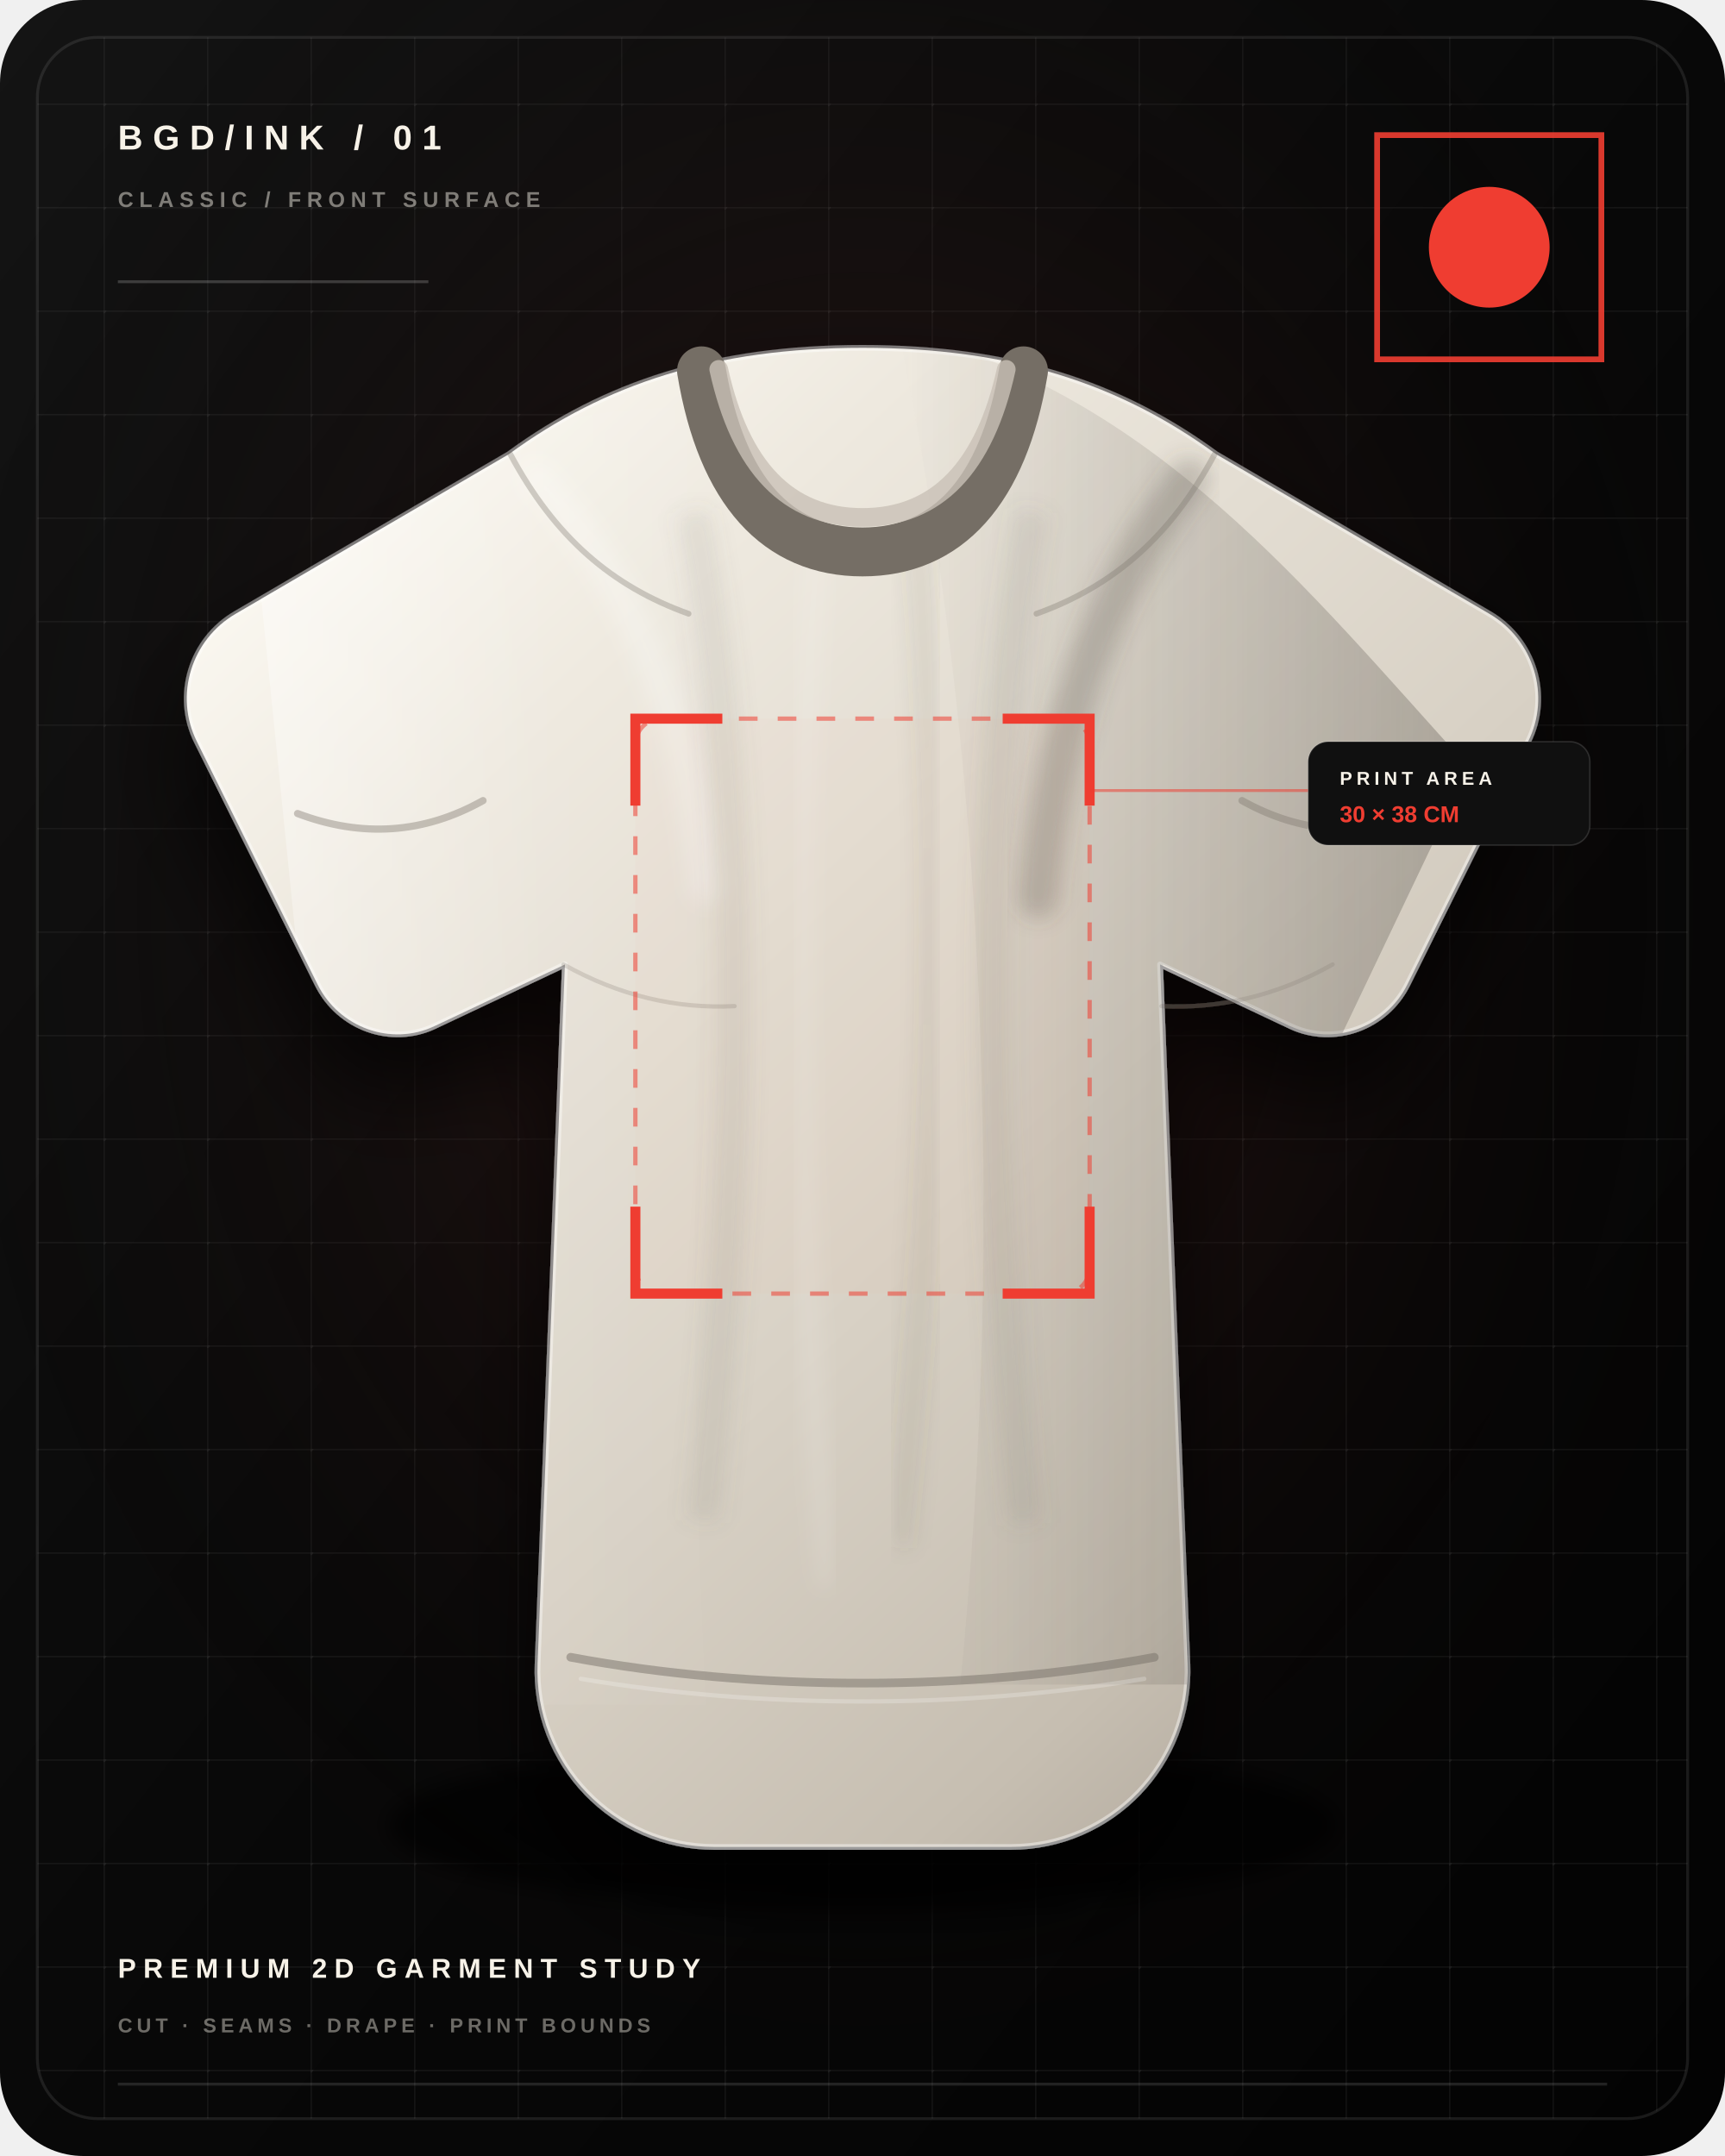
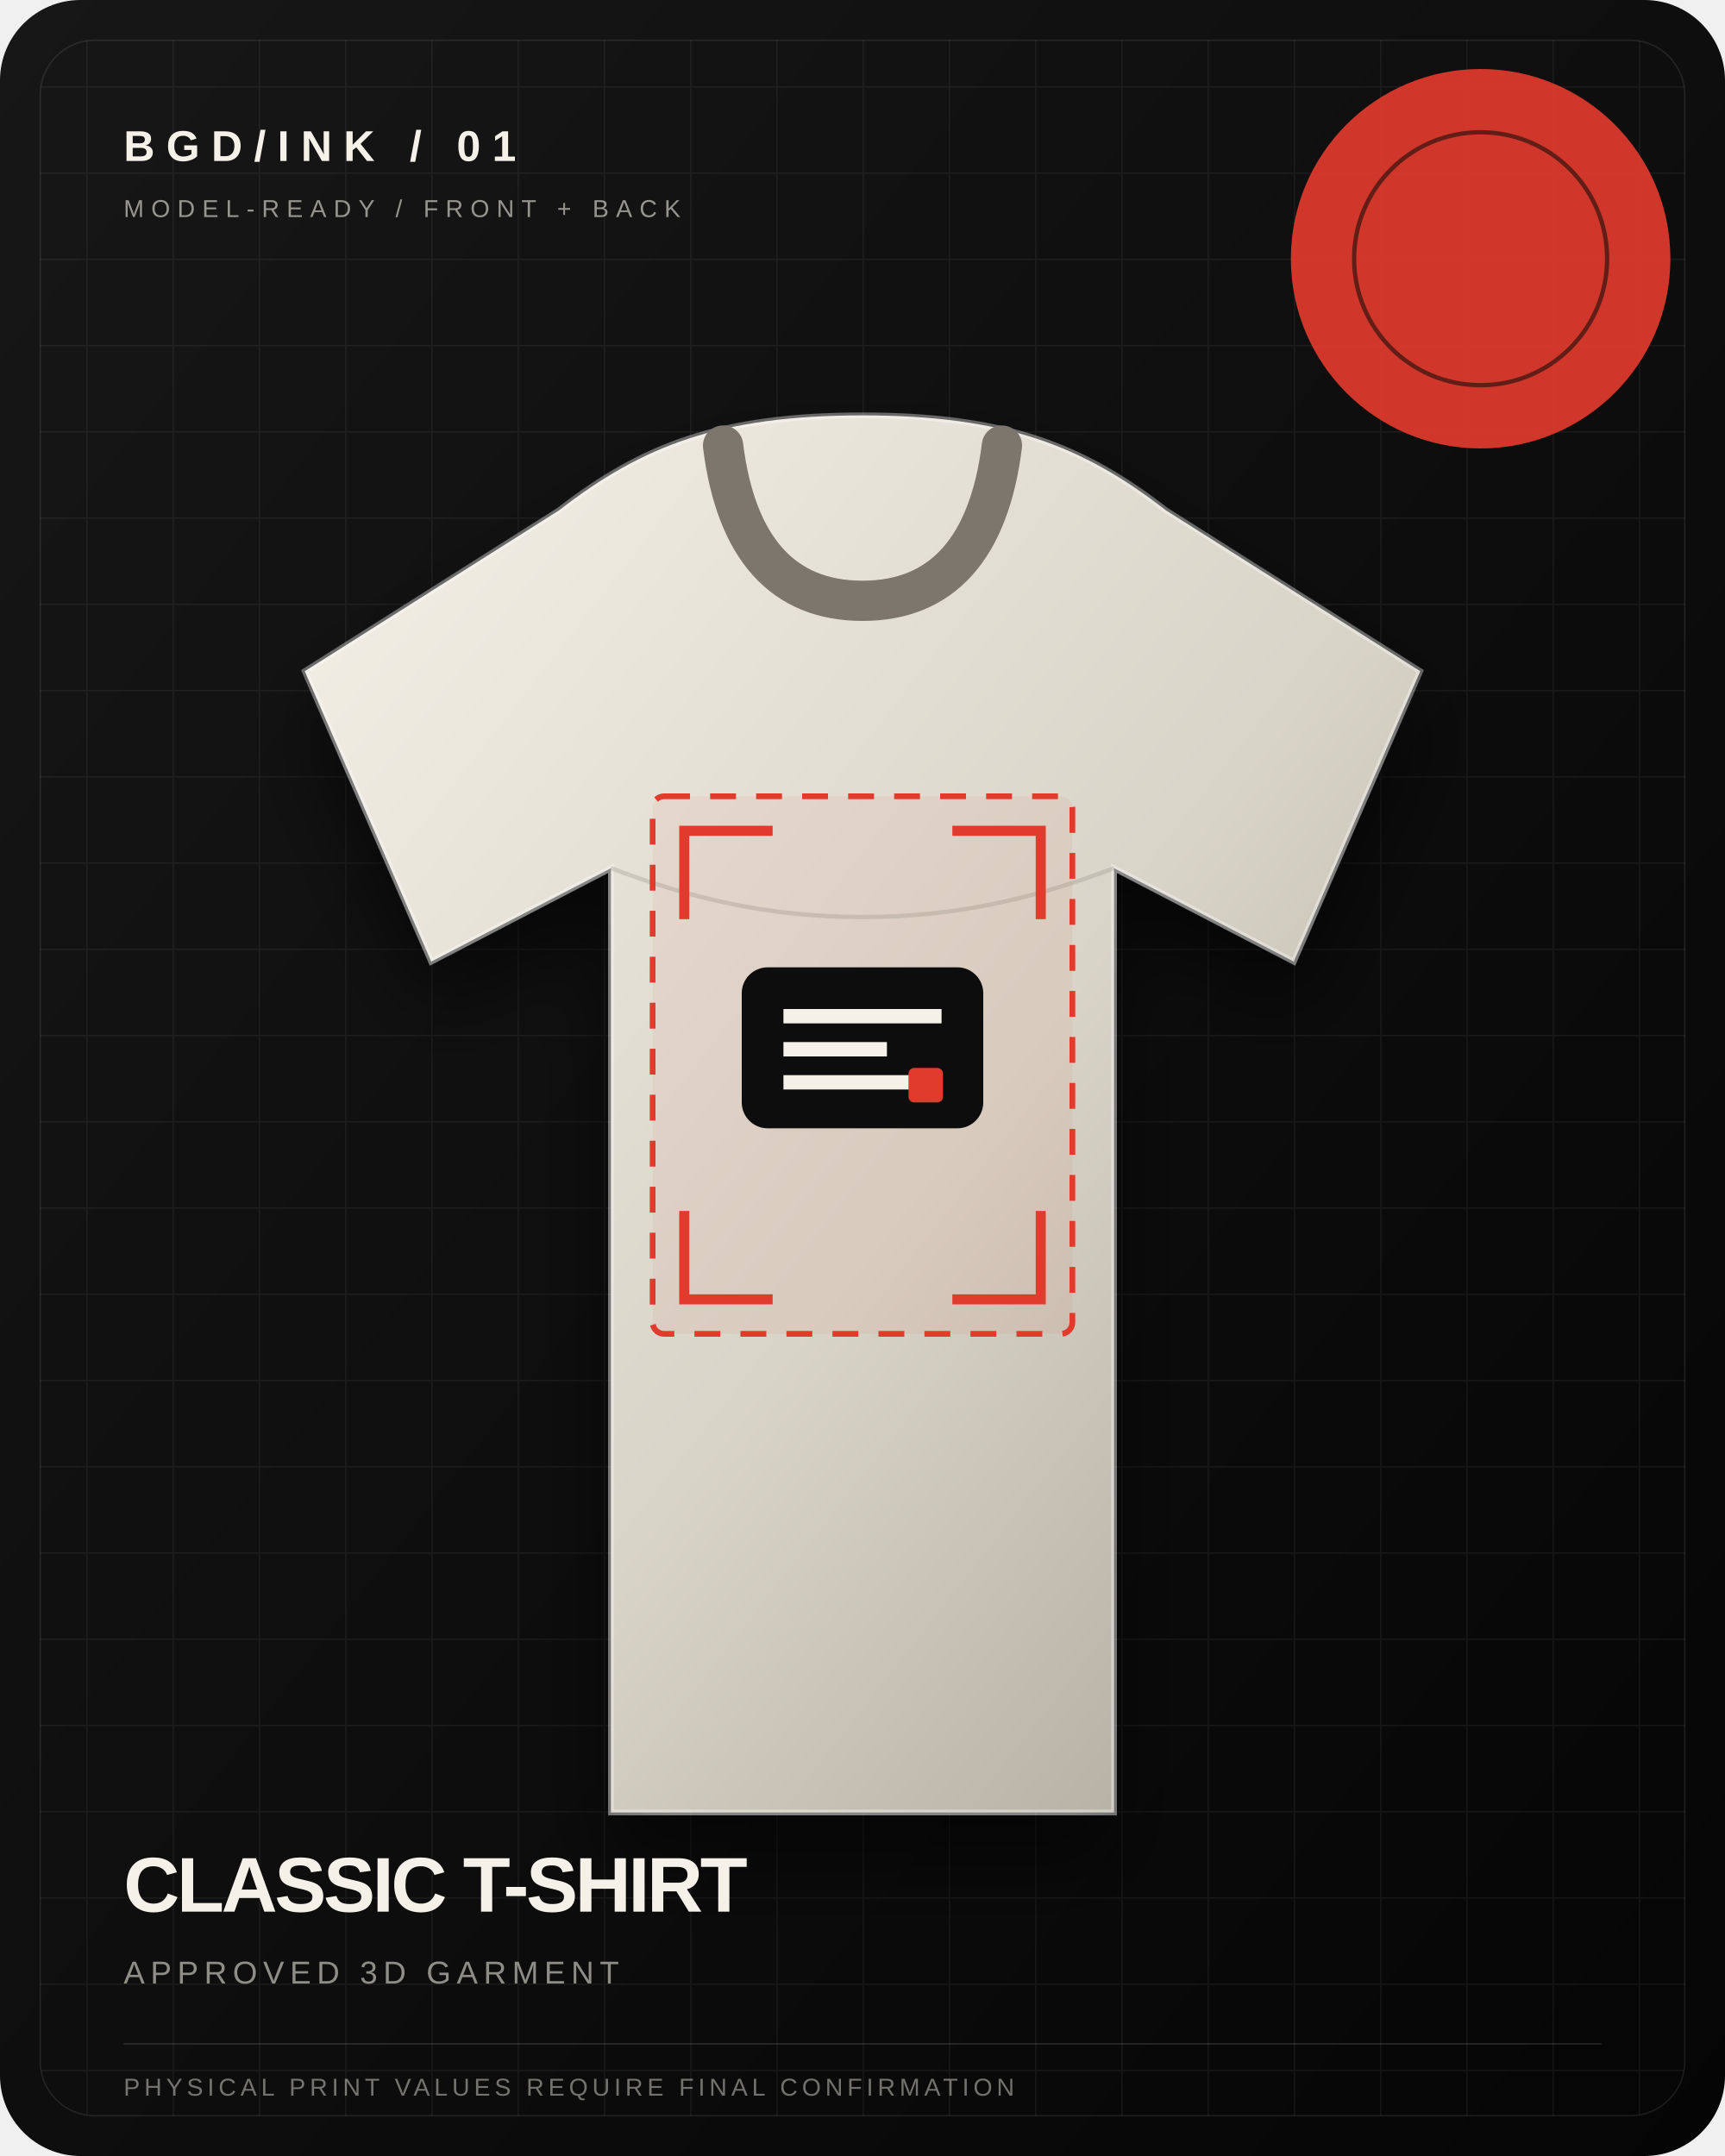
<svg xmlns="http://www.w3.org/2000/svg" viewBox="0 0 1200 1500" role="img" aria-labelledby="title desc">
  <defs>
    <linearGradient id="bg" x1="0" y1="0" x2="1" y2="1">
-       <stop offset="0" stop-color="#141414" />
-       <stop offset=".52" stop-color="#080808" />
-       <stop offset="1" stop-color="#030303" />
+       <stop offset="0" stop-color="#171717" />
+       <stop offset="1" stop-color="#050505" />
    </linearGradient>
-     <radialGradient id="spot" cx="50%" cy="42%" r="58%">
-       <stop offset="0" stop-color="#7c2d26" stop-opacity=".34" />
-       <stop offset=".55" stop-color="#2e1513" stop-opacity=".18" />
-       <stop offset="1" stop-color="#000" stop-opacity="0" />
-     </radialGradient>
-     <linearGradient id="fabric" x1=".08" y1="0" x2=".92" y2="1">
-       <stop offset="0" stop-color="#fffdf7" />
-       <stop offset=".23" stop-color="#eee9df" />
-       <stop offset=".58" stop-color="#d8d1c5" />
-       <stop offset=".82" stop-color="#c6beb1" />
-       <stop offset="1" stop-color="#a9a095" />
+     <linearGradient id="fabric" x1="0" y1="0" x2="1" y2="1">
+       <stop offset="0" stop-color="#f4f1e8" />
+       <stop offset="0.55" stop-color="#d9d4c8" />
+       <stop offset="1" stop-color="#aaa397" />
    </linearGradient>
-     <linearGradient id="leftGlow" x1="0" y1="0" x2="1" y2="0">
-       <stop offset="0" stop-color="#fff" stop-opacity=".62" />
-       <stop offset=".55" stop-color="#fff" stop-opacity=".08" />
-       <stop offset="1" stop-color="#fff" stop-opacity="0" />
-     </linearGradient>
-     <linearGradient id="rightShade" x1="0" y1="0" x2="1" y2="0">
-       <stop offset="0" stop-color="#423d37" stop-opacity="0" />
-       <stop offset="1" stop-color="#423d37" stop-opacity=".42" />
-     </linearGradient>
-     <pattern id="grid" width="72" height="72" patternUnits="userSpaceOnUse">
-       <path d="M72 0H0V72" fill="none" stroke="#fff" stroke-opacity=".052" stroke-width="2" />
-       <circle cx="0" cy="0" r="2" fill="#fff" fill-opacity=".055" />
+     <pattern id="grid" width="60" height="60" patternUnits="userSpaceOnUse">
+       <path d="M60 0H0V60" fill="none" stroke="#ffffff" stroke-opacity=".055" stroke-width="2" />
    </pattern>
-     <filter id="shadow" x="-35%" y="-30%" width="170%" height="180%">
-       <feGaussianBlur in="SourceAlpha" stdDeviation="32" result="blur" />
-       <feOffset in="blur" dy="42" result="offsetBlur" />
-       <feColorMatrix in="offsetBlur" type="matrix" values="0 0 0 0 0 0 0 0 0 0 0 0 0 0 0 0 0 0 .72 0" result="shadowColor" />
-       <feMerge>
-         <feMergeNode in="shadowColor" />
-         <feMergeNode in="SourceGraphic" />
-       </feMerge>
+     <filter id="shadow" x="-30%" y="-30%" width="160%" height="170%">
+       <feDropShadow dx="0" dy="34" stdDeviation="28" flood-color="#000" flood-opacity=".55" />
    </filter>
-     <filter id="grain" x="-10%" y="-10%" width="120%" height="120%">
-       <feTurbulence type="fractalNoise" baseFrequency=".58" numOctaves="3" seed="11" result="noise" />
-       <feColorMatrix in="noise" type="matrix" values="1 0 0 0 0 0 1 0 0 0 0 0 1 0 0 0 0 0 .075 0" result="grainAlpha" />
-       <feBlend in="SourceGraphic" in2="grainAlpha" mode="soft-light" />
-     </filter>
-     <filter id="foldBlur" x="-20%" y="-20%" width="140%" height="140%">
-       <feGaussianBlur stdDeviation="7" />
-     </filter>
-     <clipPath id="shirtClip">
-       <path d="M354 316C421 267 497 242 600 242s179 25 246 74l190 111c31 18 43 57 27 89l-84 169c-15 30-51 43-81 29l-91-43 19 486c3 70-53 128-123 128H497c-70 0-126-58-123-128l19-486-91 43c-30 14-66 1-81-29l-84-169c-16-32-4-71 27-89l190-111Z" />
-     </clipPath>
  </defs>
-   <rect width="1200" height="1500" rx="58" fill="url(#bg)" />
-   <rect x="26" y="26" width="1148" height="1448" rx="42" fill="url(#grid)" stroke="#fff" stroke-opacity=".09" stroke-width="2" />
-   <rect width="1200" height="1500" rx="58" fill="url(#spot)" />
-   <path d="M958 94h156v156H958z" fill="none" stroke="#ef3d31" stroke-width="4" opacity=".9" />
-   <circle cx="1036" cy="172" r="42" fill="#ef3d31" />
-   <path d="M82 196h216" stroke="#fff" stroke-opacity=".18" stroke-width="2" />
-   <g fill="#f7f2e8" font-family="Arial, Helvetica, sans-serif">
-     <text x="82" y="104" font-size="24" font-weight="700" letter-spacing="7">BGD/INK / 01</text>
-     <text x="82" y="144" font-size="15" font-weight="700" letter-spacing="4" opacity=".48">CLASSIC / FRONT SURFACE</text>
+   <rect width="1200" height="1500" rx="56" fill="url(#bg)" />
+   <rect x="28" y="28" width="1144" height="1444" rx="38" fill="url(#grid)" stroke="#fff" stroke-opacity=".09" />
+   <circle cx="1030" cy="180" r="132" fill="#e13b2d" opacity=".92" />
+   <circle cx="1030" cy="180" r="88" fill="none" stroke="#080808" stroke-width="3" opacity=".55" />
+   <g fill="#f4f1e8" font-family="Arial, Helvetica, sans-serif">
+     <text x="86" y="112" font-size="30" font-weight="700" letter-spacing="8">BGD/INK / 01</text>
+     <text x="86" y="151" font-size="17" letter-spacing="5" opacity=".58">MODEL-READY / FRONT + BACK</text>
  </g>
-   <ellipse cx="600" cy="1270" rx="330" ry="58" fill="#000" opacity=".68" filter="url(#foldBlur)" />
-   <g filter="url(#shadow)">
-     <path d="M354 316C421 267 497 242 600 242s179 25 246 74l190 111c31 18 43 57 27 89l-84 169c-15 30-51 43-81 29l-91-43 19 486c3 70-53 128-123 128H497c-70 0-126-58-123-128l19-486-91 43c-30 14-66 1-81-29l-84-169c-16-32-4-71 27-89l190-111Z" fill="url(#fabric)" stroke="#fff" stroke-opacity=".42" stroke-width="4" stroke-linejoin="round" />
-     <g clip-path="url(#shirtClip)">
-       <path d="M176 360C355 282 486 272 548 292c-54 175-78 452-57 894H260L176 360Z" fill="url(#leftGlow)" opacity=".56" />
-       <path d="M625 230c179 45 284 180 397 304l-93 195-120-58 17 501H668c32-321 16-657-43-942Z" fill="url(#rightShade)" opacity=".72" />
-       <path d="M373 332c75 83 105 177 118 286" fill="none" stroke="#fff" stroke-opacity=".28" stroke-width="22" stroke-linecap="round" filter="url(#foldBlur)" />
-       <path d="M827 333c-67 86-94 182-105 292" fill="none" stroke="#585149" stroke-opacity=".26" stroke-width="28" stroke-linecap="round" filter="url(#foldBlur)" />
-       <path d="M482 356c36 182 37 433 7 702M718 356c-37 193-35 442-5 704" fill="none" stroke="#6f685f" stroke-opacity=".11" stroke-width="24" filter="url(#foldBlur)" />
-       <path d="M569 374c-19 242-16 486 8 730" fill="none" stroke="#fff" stroke-opacity=".13" stroke-width="16" filter="url(#foldBlur)" />
-       <path d="M638 377c18 221 14 451-13 699" fill="none" stroke="#4f4943" stroke-opacity=".10" stroke-width="18" filter="url(#foldBlur)" />
+   <g filter="url(#shadow)" transform="translate(0 70)">
+     <path d="M389 285c58-45 112-66 211-66s153 21 211 66l177 112-88 202-125-65v657H425V534l-125 65-88-202 177-112Z" fill="url(#fabric)" stroke="#fff" stroke-opacity=".35" stroke-width="4" />
+     <path d="M503 240c9 72 42 108 97 108s88-36 97-108" fill="none" stroke="#7c766d" stroke-width="28" stroke-linecap="round" />
+     <path d="M425 534c58 22 112 34 175 34s117-12 175-34" fill="none" stroke="#8e887e" stroke-opacity=".28" stroke-width="3" />
+     <rect x="454" y="484" width="292" height="374" rx="8" fill="#e13b2d" fill-opacity=".06" stroke="#e13b2d" stroke-width="4" stroke-dasharray="18 14" />
+     <path d="M476 508h58M476 508v58M724 508h-58M724 508v58M476 834h58M476 834v-58M724 834h-58M724 834v-58" fill="none" stroke="#e13b2d" stroke-width="7" stroke-linecap="square" />
+     <g transform="translate(516 603)">
+       <rect width="168" height="112" rx="18" fill="#0b0b0b" />
+       <path d="M29 29h110v10H29zm0 23h72v10H29zm0 23h90v10H29z" fill="#f4f1e8" />
+       <rect x="116" y="70" width="24" height="24" rx="4" fill="#e13b2d" />
    </g>
-     <path d="M488 258c14 84 53 126 112 126s98-42 112-126" fill="none" stroke="#756e65" stroke-width="34" stroke-linecap="round" />
-     <path d="M500 257c15 68 48 103 100 103s85-35 100-103" fill="none" stroke="#c9c1b6" stroke-width="13" stroke-linecap="round" opacity=".8" />
-     <path d="M355 316c31 58 71 92 124 111M845 316c-31 58-71 92-124 111" fill="none" stroke="#7d766d" stroke-opacity=".34" stroke-width="4" stroke-linecap="round" />
-     <path d="M207 566c45 17 88 14 129-9M993 566c-45 17-88 14-129-9" fill="none" stroke="#817a71" stroke-opacity=".42" stroke-width="5" stroke-linecap="round" />
-     <path d="M392 671c39 22 79 31 119 29M808 700c40 2 80-7 119-29" fill="none" stroke="#817a71" stroke-opacity=".24" stroke-width="3" stroke-linecap="round" />
-     <path d="M397 1153c128 24 278 24 406 0" fill="none" stroke="#746d64" stroke-opacity=".48" stroke-width="6" stroke-linecap="round" />
-     <path d="M404 1168c125 21 267 21 392 0" fill="none" stroke="#fff" stroke-opacity=".22" stroke-width="3" stroke-linecap="round" />
-   </g>
-   <g aria-hidden="true">
-     <rect x="442" y="500" width="316" height="400" rx="18" fill="#ef3d31" fill-opacity=".018" stroke="#ef3d31" stroke-opacity=".54" stroke-width="3" stroke-dasharray="13 14" />
-     <path d="M442 557v-57h57M701 500h57v57M442 843v57h57M701 900h57v-57" fill="none" stroke="#ef3d31" stroke-width="7" stroke-linecap="square" />
-     <path d="M758 550h152" stroke="#ef3d31" stroke-opacity=".52" stroke-width="2" />
-     <rect x="910" y="516" width="196" height="72" rx="14" fill="#101010" stroke="#fff" stroke-opacity=".14" />
-     <text x="932" y="546" fill="#f7f2e8" font-family="Arial, Helvetica, sans-serif" font-size="13" font-weight="700" letter-spacing="3">PRINT AREA</text>
-     <text x="932" y="572" fill="#ef3d31" font-family="Arial, Helvetica, sans-serif" font-size="16" font-weight="700">30 × 38 CM</text>
  </g>
  <g font-family="Arial, Helvetica, sans-serif">
-     <text x="82" y="1376" fill="#f7f2e8" font-size="19" font-weight="700" letter-spacing="5">PREMIUM 2D GARMENT STUDY</text>
-     <text x="82" y="1414" fill="#f7f2e8" font-size="14" font-weight="700" letter-spacing="3" opacity=".42">CUT · SEAMS · DRAPE · PRINT BOUNDS</text>
-     <path d="M82 1450h1036" stroke="#fff" stroke-opacity=".12" stroke-width="2" />
+     <text x="86" y="1330" fill="#f4f1e8" font-size="54" font-weight="700" letter-spacing="-2">CLASSIC T-SHIRT</text>
+     <text x="86" y="1380" fill="#f4f1e8" fill-opacity=".56" font-size="22" letter-spacing="4">APPROVED 3D GARMENT</text>
+     <path d="M86 1422h1028" stroke="#fff" stroke-opacity=".13" />
+     <text x="86" y="1458" fill="#f4f1e8" fill-opacity=".45" font-size="17" letter-spacing="3">PHYSICAL PRINT VALUES REQUIRE FINAL CONFIRMATION</text>
  </g>
</svg>
